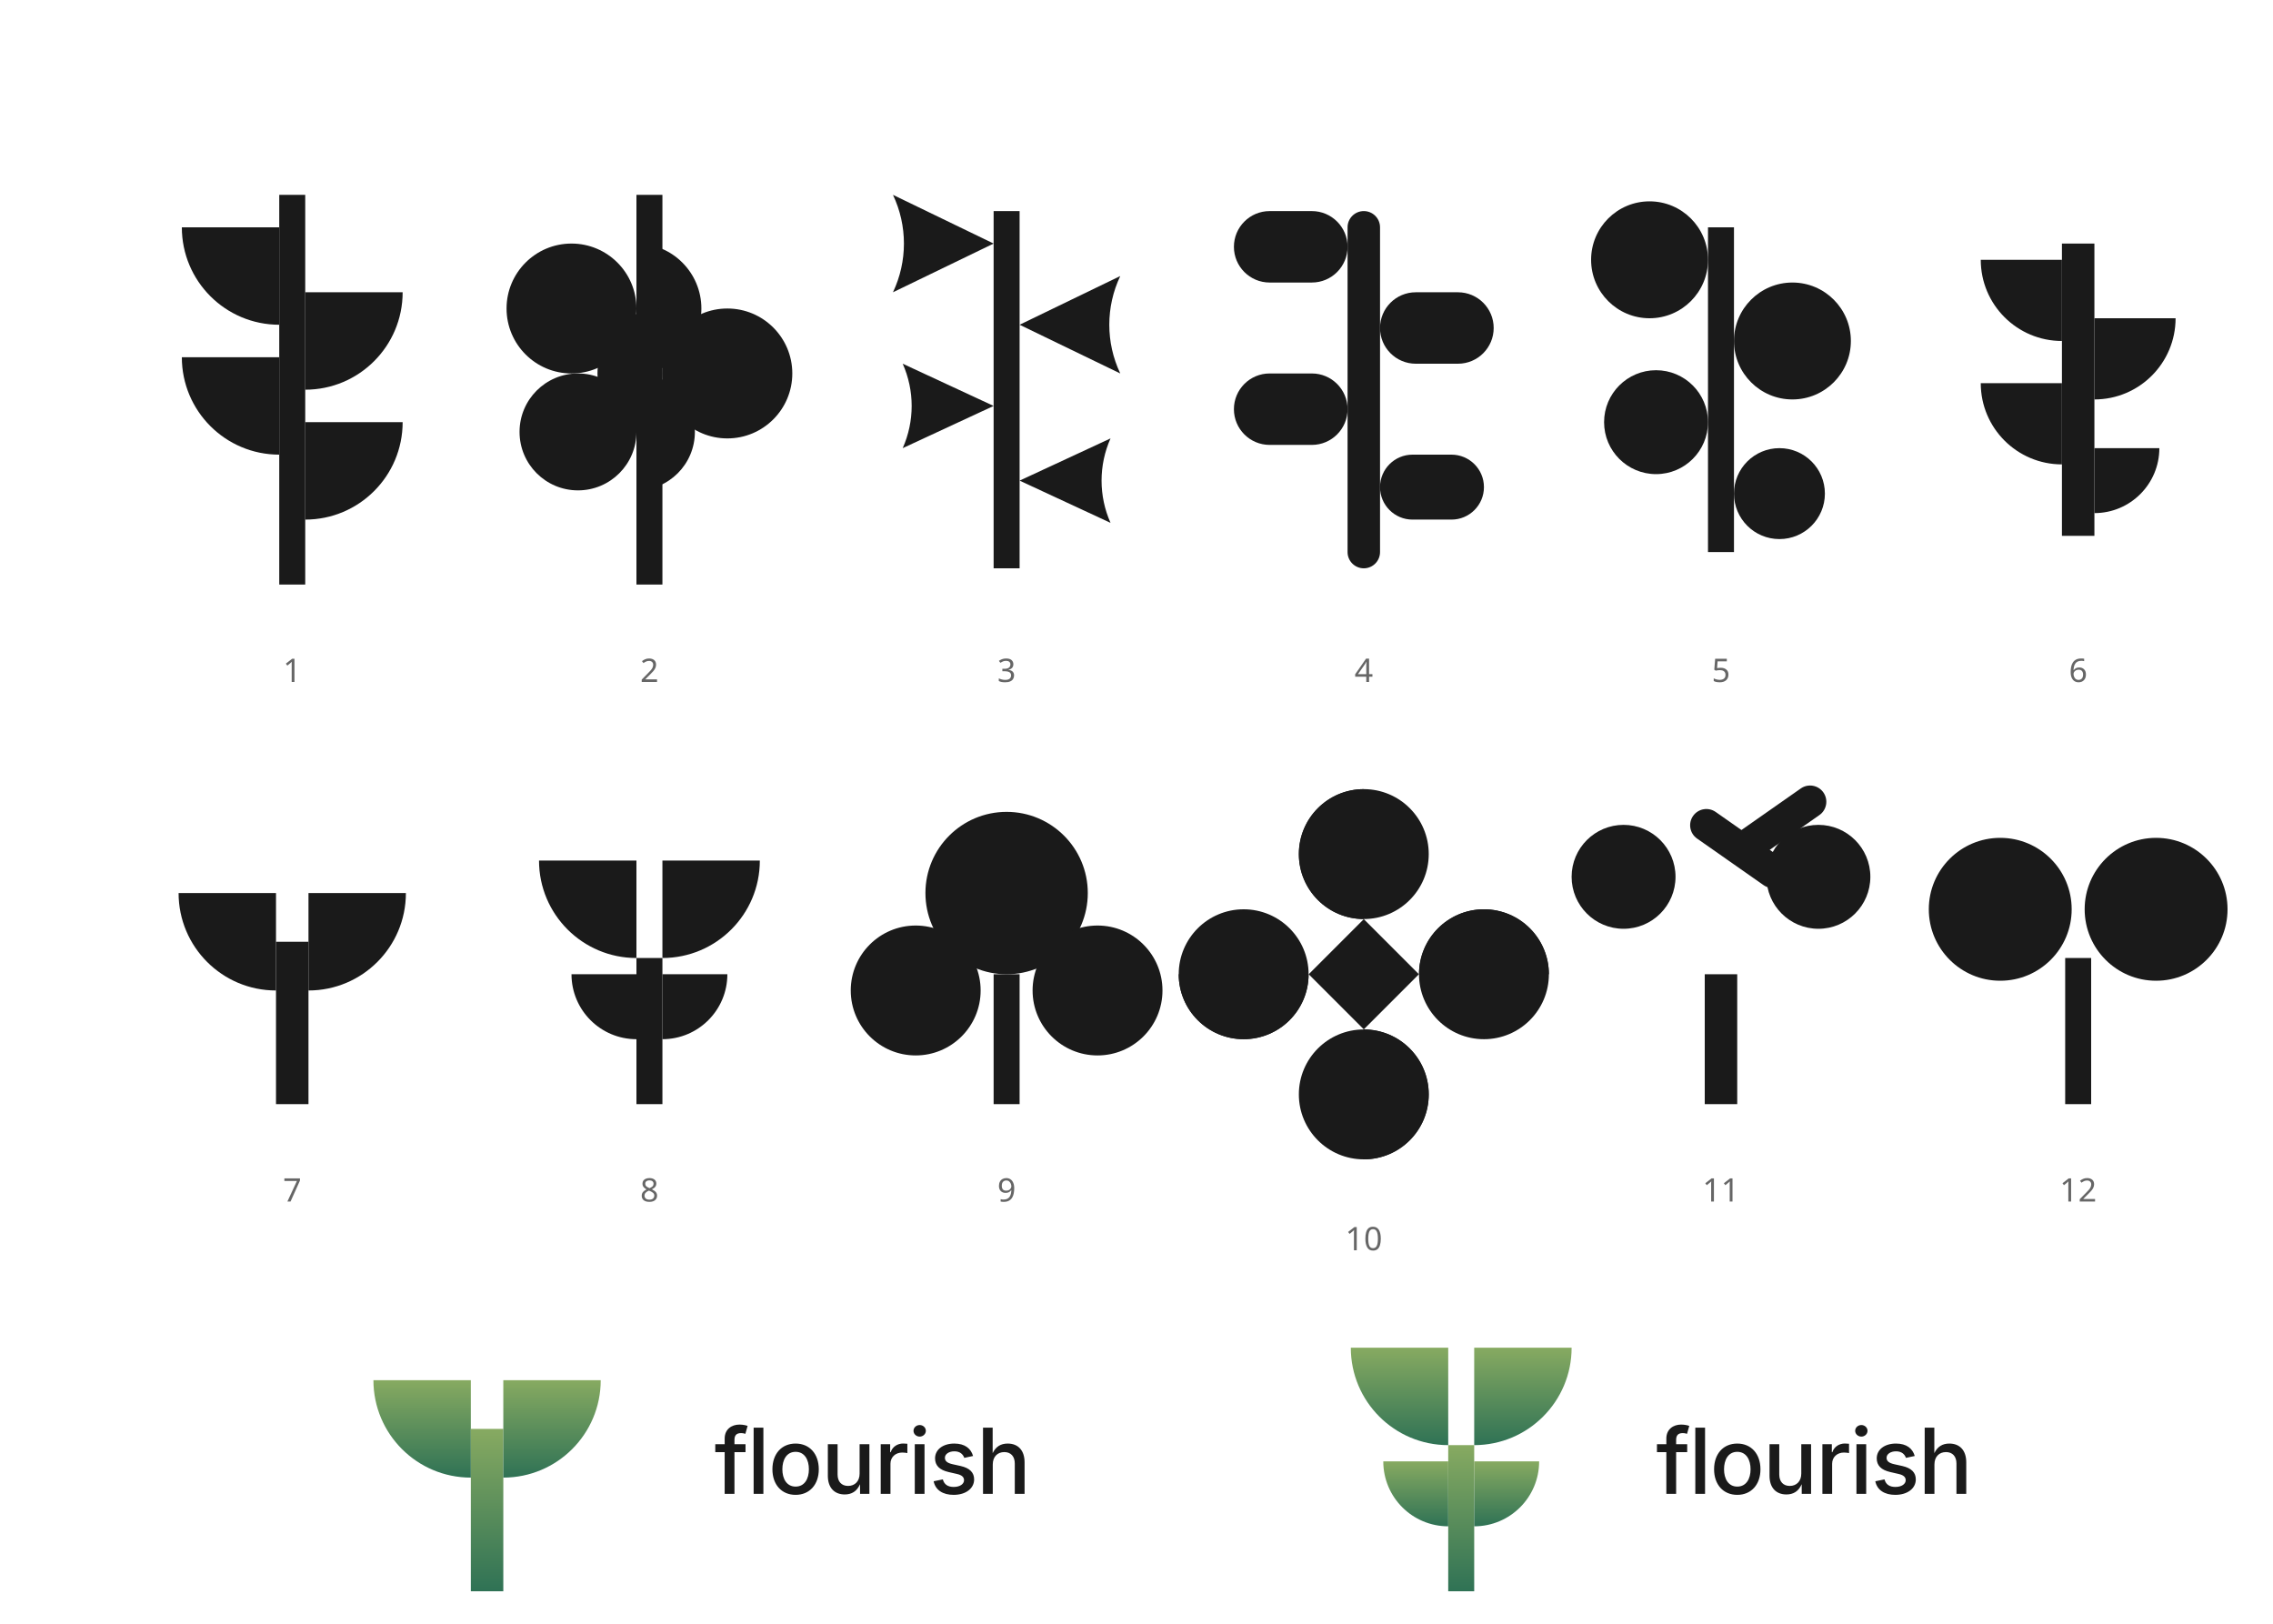
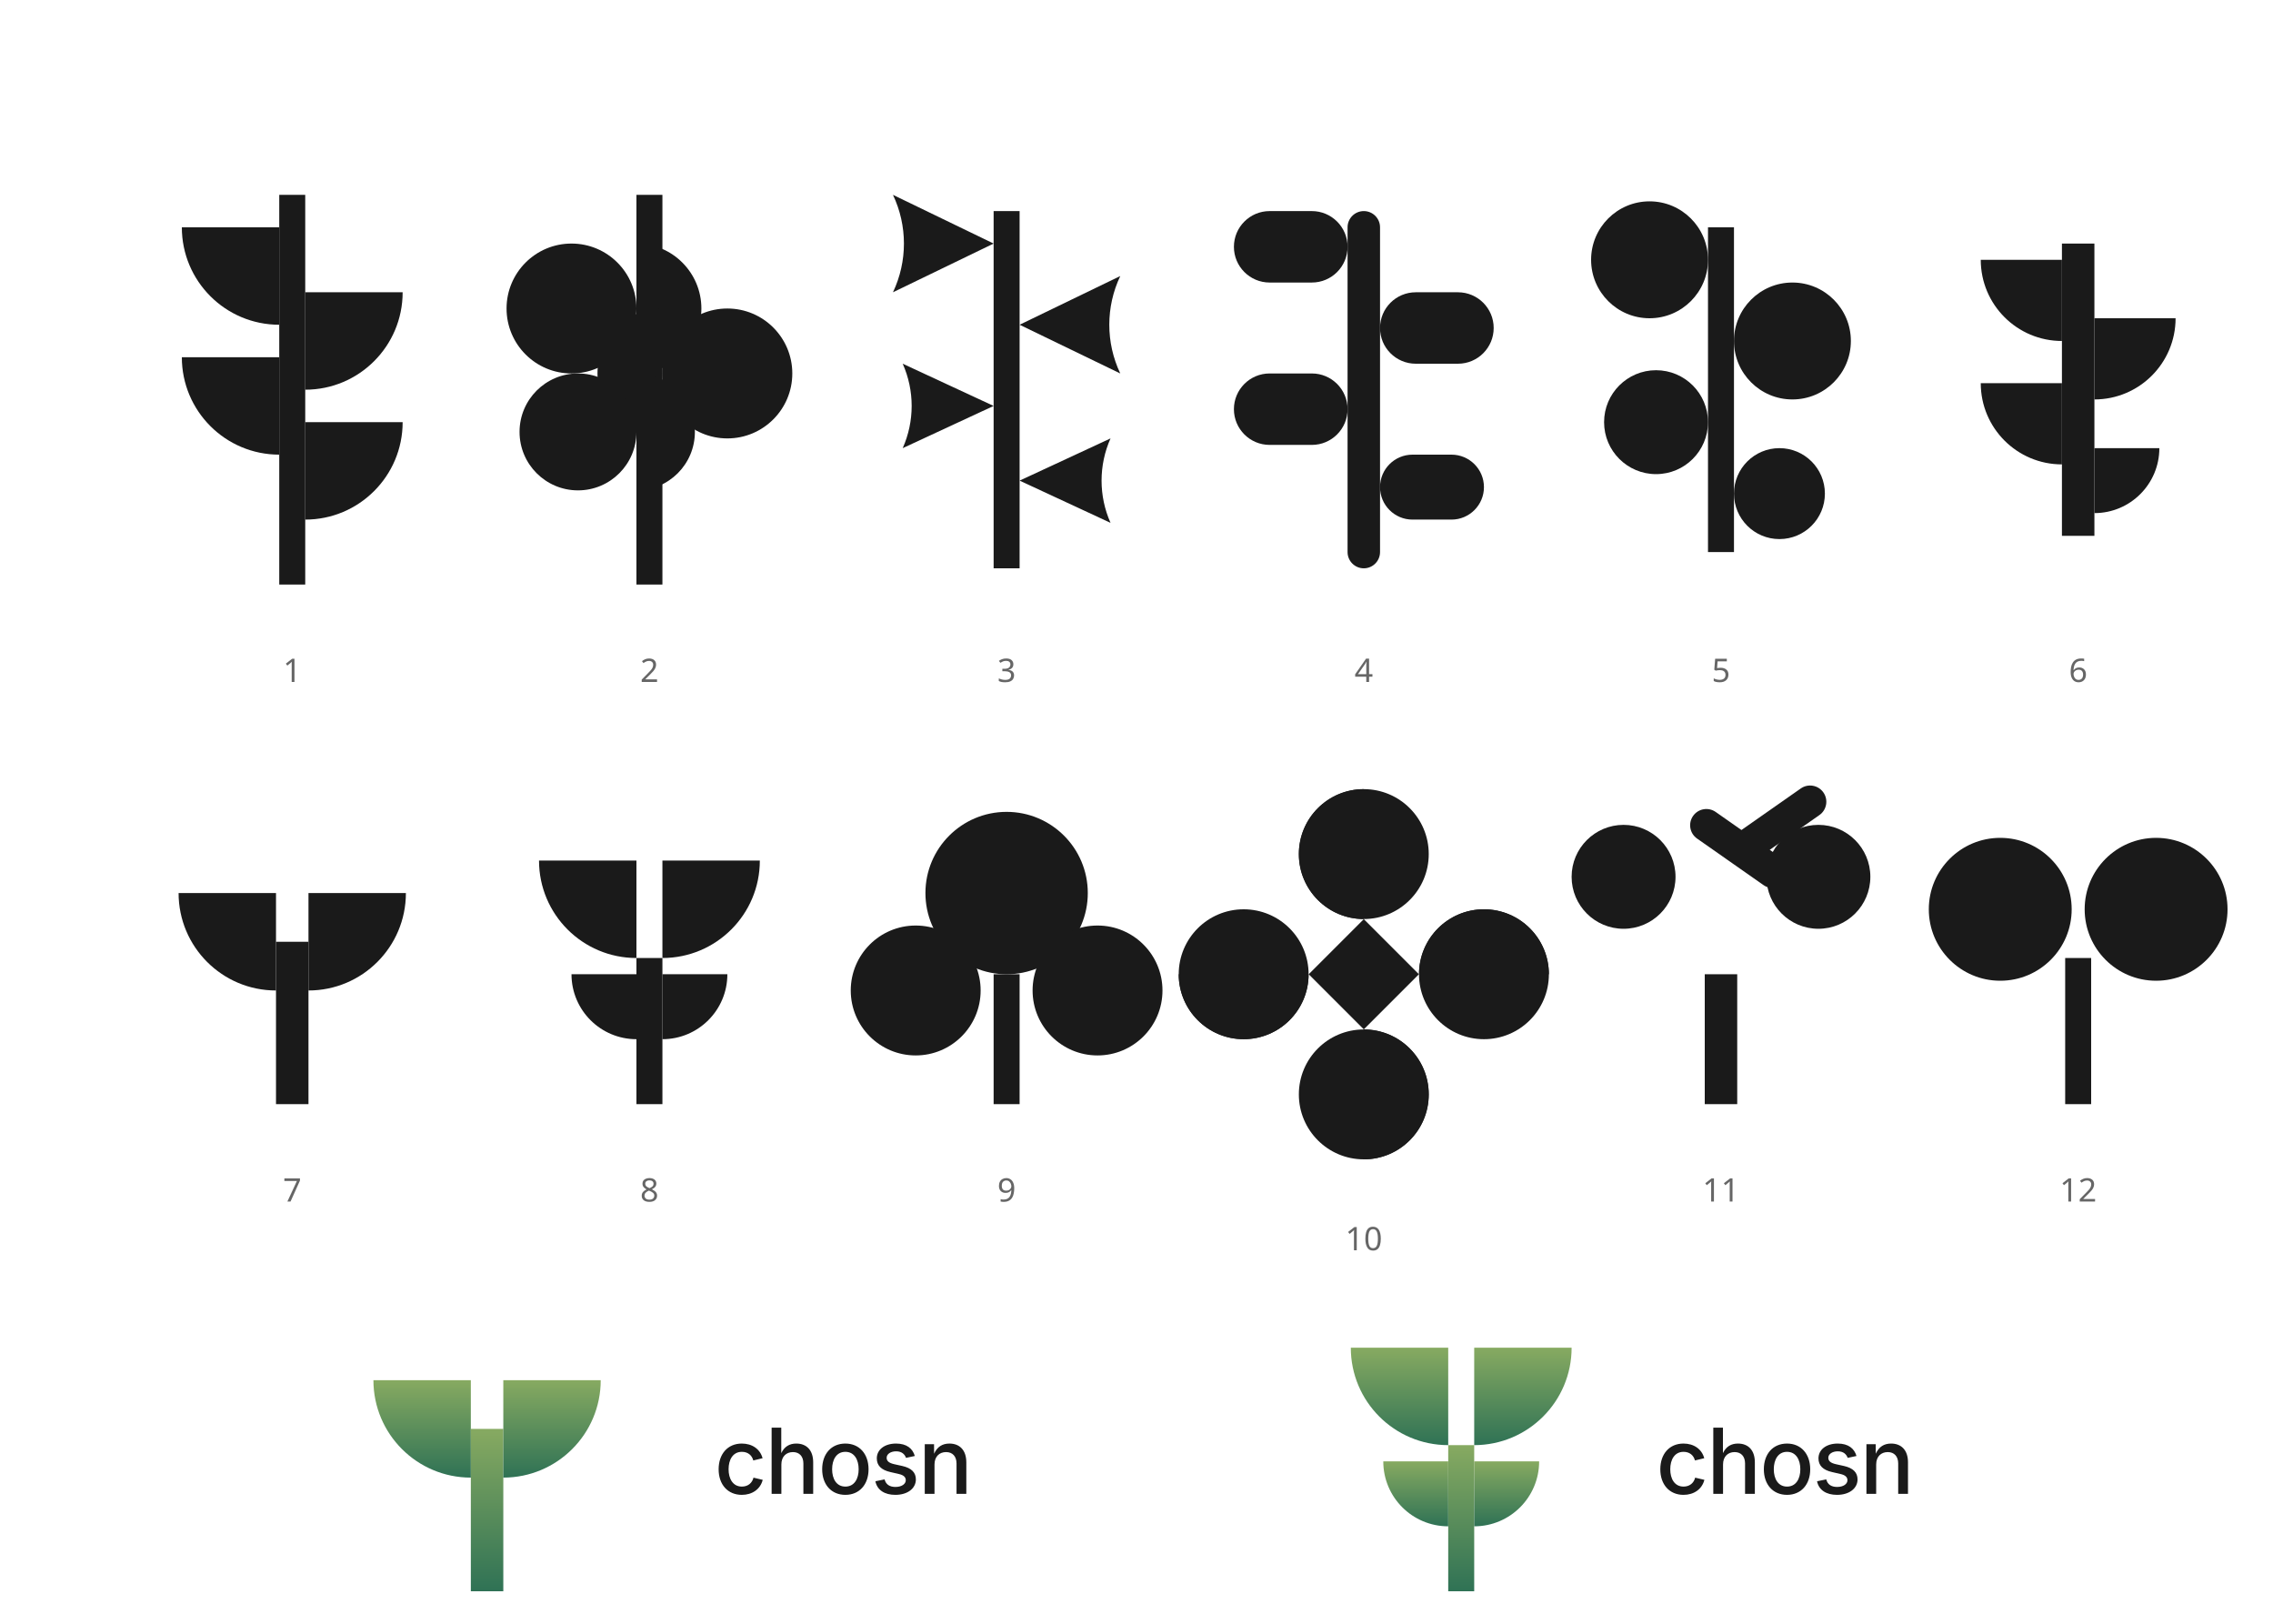
<svg xmlns="http://www.w3.org/2000/svg" width="700" height="500" viewBox="0 0 700 500" fill="none">
  <g transform="translate(90, 120)">
    <rect x="-4" y="-60" width="8" height="120" fill="#1A1A1A" />
    <path d="M-4 -50 L-4 -20 A30 30 0 0 1 -34 -50 Z" fill="#1A1A1A" />
    <path d="M-4 -10 L-4 20 A30 30 0 0 1 -34 -10 Z" fill="#1A1A1A" />
    <path d="M4 -30 L4 0 A30 30 0 0 0 34 -30 Z" fill="#1A1A1A" />
    <path d="M4 10 L4 40 A30 30 0 0 0 34 10 Z" fill="#1A1A1A" />
    <text x="0" y="90" text-anchor="middle" font-family="sans-serif" font-size="10" fill="#666">1</text>
  </g>
  <g transform="translate(200, 120)">
    <rect x="-4" y="-60" width="8" height="120" fill="#1A1A1A" />
    <path d="M-4 -45 A20 20 0 0 1 -4 -5" fill="#1A1A1A" />
    <path d="M4 -25 A20 20 0 0 0 4 15" fill="#1A1A1A" />
    <path d="M-4 -5 A18 18 0 0 1 -4 31" fill="#1A1A1A" />
    <circle cx="-24" cy="-25" r="20" fill="#1A1A1A" />
    <circle cx="24" cy="-5" r="20" fill="#1A1A1A" />
    <circle cx="-22" cy="13" r="18" fill="#1A1A1A" />
    <text x="0" y="90" text-anchor="middle" font-family="sans-serif" font-size="10" fill="#666">2</text>
  </g>
  <g transform="translate(310, 120)">
    <rect x="-4" y="-55" width="8" height="110" fill="#1A1A1A" />
    <path d="M-4 -45 L-35 -60 A35 35 0 0 1 -35 -30 Z" fill="#1A1A1A" />
    <path d="M4 -20 L35 -35 A35 35 0 0 0 35 -5 Z" fill="#1A1A1A" />
    <path d="M-4 5 L-32 -8 A32 32 0 0 1 -32 18 Z" fill="#1A1A1A" />
    <path d="M4 28 L32 15 A32 32 0 0 0 32 41 Z" fill="#1A1A1A" />
    <text x="0" y="90" text-anchor="middle" font-family="sans-serif" font-size="10" fill="#666">3</text>
  </g>
  <g transform="translate(420, 120)">
    <rect x="-5" y="-55" width="10" height="110" rx="5" fill="#1A1A1A" />
    <rect x="-40" y="-55" width="35" height="22" rx="11" fill="#1A1A1A" />
    <rect x="5" y="-30" width="35" height="22" rx="11" fill="#1A1A1A" />
    <rect x="-40" y="-5" width="35" height="22" rx="11" fill="#1A1A1A" />
    <rect x="5" y="20" width="32" height="20" rx="10" fill="#1A1A1A" />
    <text x="0" y="90" text-anchor="middle" font-family="sans-serif" font-size="10" fill="#666">4</text>
  </g>
  <g transform="translate(530, 120)">
    <rect x="-4" y="-50" width="8" height="100" fill="#1A1A1A" />
    <circle cx="-22" cy="-40" r="18" fill="#1A1A1A" />
    <circle cx="22" cy="-15" r="18" fill="#1A1A1A" />
    <circle cx="-20" cy="10" r="16" fill="#1A1A1A" />
    <circle cx="18" cy="32" r="14" fill="#1A1A1A" />
    <text x="0" y="90" text-anchor="middle" font-family="sans-serif" font-size="10" fill="#666">5</text>
  </g>
  <g transform="translate(640, 120)">
    <rect x="-5" y="-45" width="10" height="90" fill="#1A1A1A" />
    <path d="M-5 -40 L-5 -15 A25 25 0 0 1 -30 -40 Z" fill="#1A1A1A" />
    <path d="M5 -22 L5 3 A25 25 0 0 0 30 -22 Z" fill="#1A1A1A" />
    <path d="M-5 -2 L-5 23 A25 25 0 0 1 -30 -2 Z" fill="#1A1A1A" />
    <path d="M5 18 L5 38 A20 20 0 0 0 25 18 Z" fill="#1A1A1A" />
    <text x="0" y="90" text-anchor="middle" font-family="sans-serif" font-size="10" fill="#666">6</text>
  </g>
  <g transform="translate(90, 300)">
    <rect x="-5" y="-10" width="10" height="50" fill="#1A1A1A" />
    <path d="M-5 -25 L-5 5 A30 30 0 0 1 -35 -25 Z" fill="#1A1A1A" />
    <path d="M5 -25 L5 5 A30 30 0 0 0 35 -25 Z" fill="#1A1A1A" />
    <text x="0" y="70" text-anchor="middle" font-family="sans-serif" font-size="10" fill="#666">7</text>
  </g>
  <g transform="translate(200, 300)">
    <rect x="-4" y="-5" width="8" height="45" fill="#1A1A1A" />
    <path d="M-4 -35 L-4 -5 A30 30 0 0 1 -34 -35 Z" fill="#1A1A1A" />
    <path d="M4 -35 L4 -5 A30 30 0 0 0 34 -35 Z" fill="#1A1A1A" />
    <path d="M-4 0 L-4 20 A20 20 0 0 1 -24 0 Z" fill="#1A1A1A" />
    <path d="M4 0 L4 20 A20 20 0 0 0 24 0 Z" fill="#1A1A1A" />
    <text x="0" y="70" text-anchor="middle" font-family="sans-serif" font-size="10" fill="#666">8</text>
  </g>
  <g transform="translate(310, 300)">
    <rect x="-4" y="0" width="8" height="40" fill="#1A1A1A" />
    <circle cx="0" cy="-25" r="25" fill="#1A1A1A" />
    <circle cx="-28" cy="5" r="20" fill="#1A1A1A" />
    <circle cx="28" cy="5" r="20" fill="#1A1A1A" />
    <text x="0" y="70" text-anchor="middle" font-family="sans-serif" font-size="10" fill="#666">9</text>
  </g>
  <g transform="translate(420, 300)">
    <rect x="-12" y="-12" width="24" height="24" transform="rotate(45 0 0)" fill="#1A1A1A" />
    <path d="M0 -17 A20 20 0 0 1 0 -57" fill="#1A1A1A" />
    <path d="M17 0 A20 20 0 0 1 57 0" fill="#1A1A1A" />
    <path d="M0 17 A20 20 0 0 1 0 57" fill="#1A1A1A" />
    <path d="M-17 0 A20 20 0 0 1 -57 0" fill="#1A1A1A" />
    <circle cx="0" cy="-37" r="20" fill="#1A1A1A" />
    <circle cx="37" cy="0" r="20" fill="#1A1A1A" />
    <circle cx="0" cy="37" r="20" fill="#1A1A1A" />
    <circle cx="-37" cy="0" r="20" fill="#1A1A1A" />
    <text x="0" y="85" text-anchor="middle" font-family="sans-serif" font-size="10" fill="#666">10</text>
  </g>
  <g transform="translate(530, 300)">
    <rect x="-5" y="0" width="10" height="40" fill="#1A1A1A" />
    <rect x="-35" y="-40" width="35" height="10" rx="5" transform="rotate(35 0 0)" fill="#1A1A1A" />
    <rect x="0" y="-40" width="35" height="10" rx="5" transform="rotate(-35 0 -40)" fill="#1A1A1A" />
    <circle cx="-30" cy="-30" r="16" fill="#1A1A1A" />
    <circle cx="30" cy="-30" r="16" fill="#1A1A1A" />
    <text x="0" y="70" text-anchor="middle" font-family="sans-serif" font-size="10" fill="#666">11</text>
  </g>
  <g transform="translate(640, 300)">
    <rect x="-4" y="-5" width="8" height="45" fill="#1A1A1A" />
    <circle cx="-24" cy="-20" r="22" fill="#1A1A1A" />
    <circle cx="24" cy="-20" r="22" fill="#1A1A1A" />
    <text x="0" y="70" text-anchor="middle" font-family="sans-serif" font-size="10" fill="#666">12</text>
  </g>
  <defs>
    <linearGradient id="fg" x1="0%" y1="100%" x2="0%" y2="0%">
      <stop offset="0%" stop-color="#2F7255" />
      <stop offset="100%" stop-color="#87AA61" />
    </linearGradient>
  </defs>
  <g transform="translate(150, 450)">
    <rect x="-5" y="-10" width="10" height="50" fill="url(#fg)" />
    <path d="M-5 -25 L-5 5 A30 30 0 0 1 -35 -25 Z" fill="url(#fg)" />
    <path d="M5 -25 L5 5 A30 30 0 0 0 35 -25 Z" fill="url(#fg)" />
-     <text x="70" y="10" font-family="Satoshi, -apple-system, sans-serif" font-size="28" font-weight="500" letter-spacing="-0.02em" fill="#1A1A1A">flourish</text>
+     <text x="70" y="10" font-family="Satoshi, -apple-system, sans-serif" font-size="28" font-weight="500" letter-spacing="-0.02em" fill="#1A1A1A">chosn</text>
  </g>
  <g transform="translate(450, 450)">
    <rect x="-4" y="-5" width="8" height="45" fill="url(#fg)" />
    <path d="M-4 -35 L-4 -5 A30 30 0 0 1 -34 -35 Z" fill="url(#fg)" />
    <path d="M4 -35 L4 -5 A30 30 0 0 0 34 -35 Z" fill="url(#fg)" />
    <path d="M-4 0 L-4 20 A20 20 0 0 1 -24 0 Z" fill="url(#fg)" />
    <path d="M4 0 L4 20 A20 20 0 0 0 24 0 Z" fill="url(#fg)" />
-     <text x="60" y="10" font-family="Satoshi, -apple-system, sans-serif" font-size="28" font-weight="500" letter-spacing="-0.02em" fill="#1A1A1A">flourish</text>
+     <text x="60" y="10" font-family="Satoshi, -apple-system, sans-serif" font-size="28" font-weight="500" letter-spacing="-0.02em" fill="#1A1A1A">chosn</text>
  </g>
</svg>
